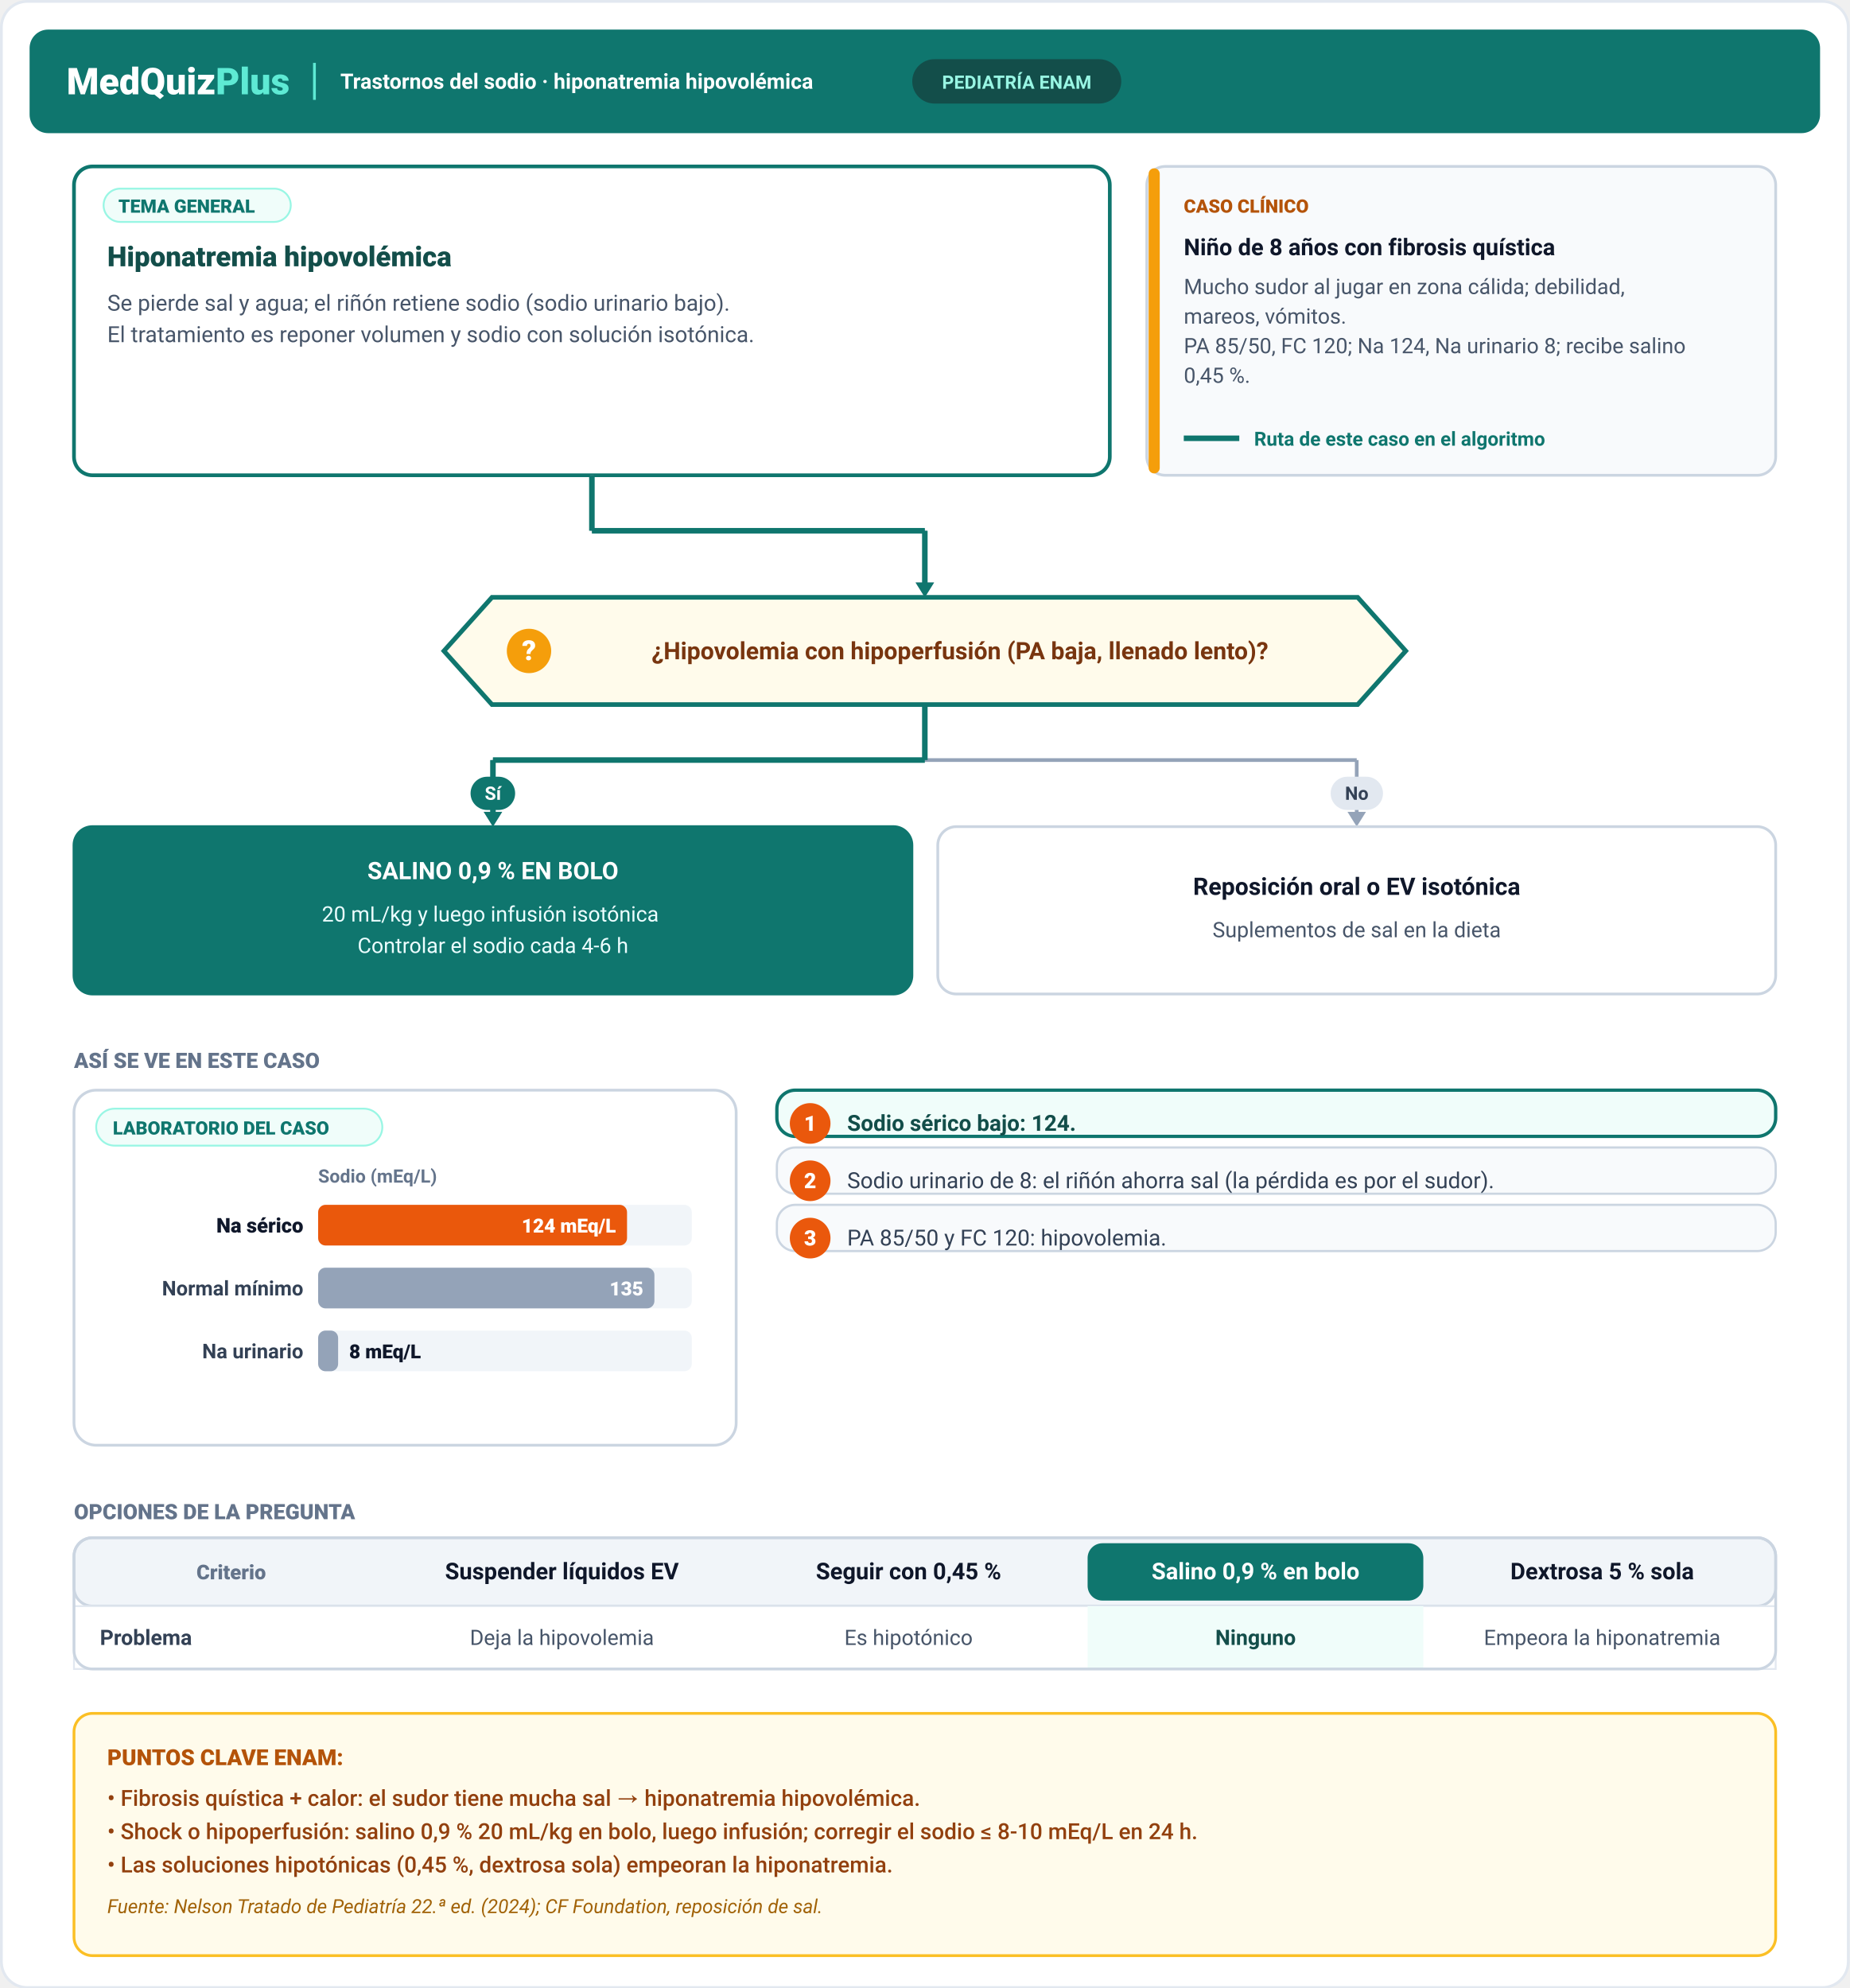
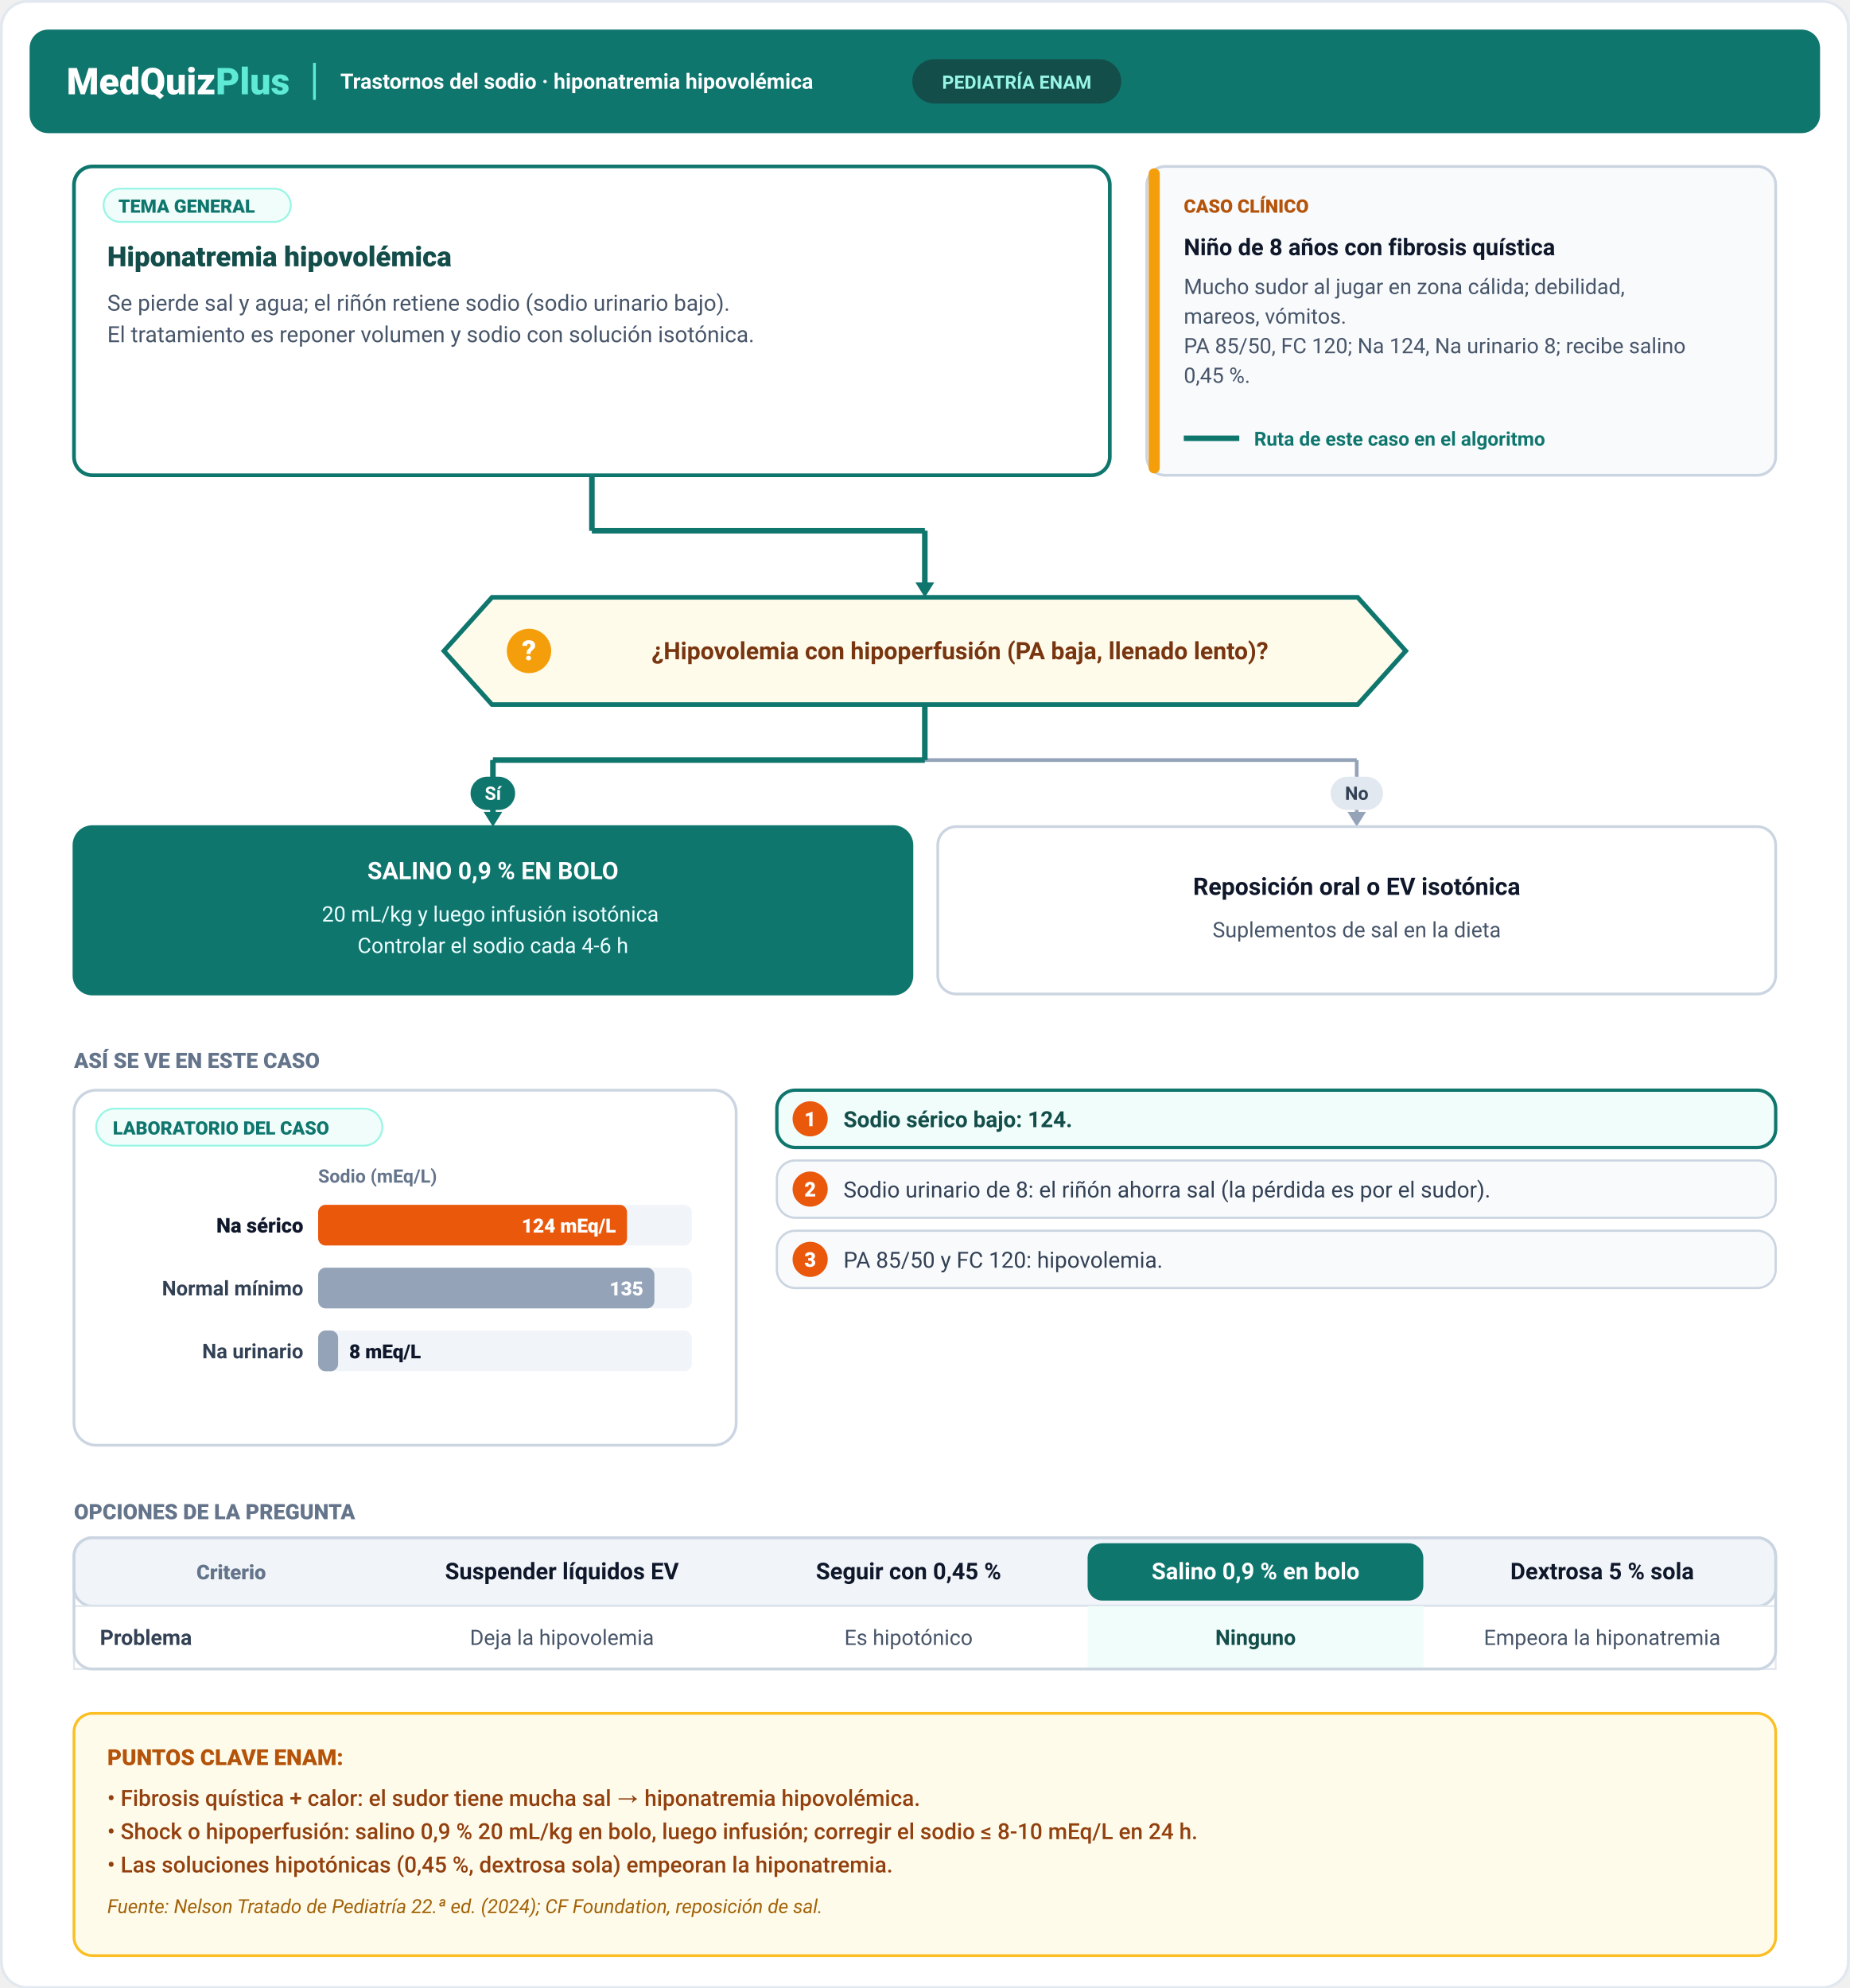
<svg xmlns="http://www.w3.org/2000/svg" width="1000" height="1075" viewBox="0 0 1000 1075" font-family="Segoe UI, Roboto, Helvetica, Arial, sans-serif" role="img" aria-label="Fibrosis quística que pierde sal por el sudor: salino 0,9 % en bolo">
  <rect x="0.75" y="0.75" width="998.5" height="1074.0" rx="14" fill="#ffffff" stroke="#e2e8f0" stroke-width="1.5" />
  <rect x="16.0" y="16.0" width="968.0" height="56.0" rx="10" fill="#0f766e" stroke="none" stroke-width="1.5" />
  <text x="36" y="51.0" font-size="20" font-weight="800" fill="#ffffff">MedQuiz<tspan fill="#5eead4">Plus</tspan>
  </text>
  <line x1="170.0" y1="34.0" x2="170.0" y2="54.0" stroke="#5eead4" stroke-width="1.5" />
  <text x="184.0" y="48.0" font-size="11.5" font-weight="700" font-style="normal" fill="#ffffff" text-anchor="start" data-max="542">
    <tspan x="184.0" dy="0">Trastornos del sodio · hiponatremia hipovolémica</tspan>
  </text>
  <rect x="493.2" y="32.0" width="113.0" height="24.0" rx="12" fill="#134e4a" stroke="none" stroke-width="1.5" />
  <text x="549.7" y="48.0" font-size="10" font-weight="700" font-style="normal" fill="#99f6e4" text-anchor="middle" data-max="97">
    <tspan x="549.7" dy="0">PEDIATRÍA ENAM</tspan>
  </text>
  <rect x="40.0" y="90.0" width="560.0" height="167.0" rx="10" fill="#ffffff" stroke="#0f766e" stroke-width="2" />
  <rect x="56.0" y="102.0" width="101.2" height="18.0" rx="9" fill="#f0fdfa" stroke="#99f6e4" stroke-width="1" />
  <text x="64.0" y="115.0" font-size="10" font-weight="800" font-style="normal" fill="#0f766e" text-anchor="start" data-max="0">
    <tspan x="64.0" dy="0">TEMA GENERAL</tspan>
  </text>
  <text x="58.0" y="144.0" font-size="15" font-weight="800" font-style="normal" fill="#134e4a" text-anchor="start" data-max="524">
    <tspan x="58.0" dy="0">Hiponatremia hipovolémica</tspan>
  </text>
  <text x="58.0" y="168.0" font-size="12" font-weight="400" font-style="normal" fill="#475569" text-anchor="start" data-max="524">
    <tspan x="58.0" dy="0">Se pierde sal y agua; el riñón retiene sodio (sodio urinario bajo).</tspan>
    <tspan x="58.0" dy="17">El tratamiento es reponer volumen y sodio con solución isotónica.</tspan>
  </text>
  <rect x="620.0" y="90.0" width="340.0" height="167.0" rx="10" fill="#f8fafc" stroke="#cbd5e1" stroke-width="1.5" />
  <rect x="621.0" y="91.0" width="6.0" height="165.0" rx="3" fill="#f59e0b" stroke="none" stroke-width="1.5" />
  <text x="640.0" y="115.0" font-size="10" font-weight="800" font-style="normal" fill="#b45309" text-anchor="start" data-max="0">
    <tspan x="640.0" dy="0">CASO CLÍNICO</tspan>
  </text>
  <text x="640.0" y="138.0" font-size="12.5" font-weight="700" font-style="normal" fill="#0f172a" text-anchor="start" data-max="304">
    <tspan x="640.0" dy="0">Niño de 8 años con fibrosis quística</tspan>
  </text>
  <text x="640.0" y="159.0" font-size="11.5" font-weight="400" font-style="normal" fill="#475569" text-anchor="start" data-max="304">
    <tspan x="640.0" dy="0">Mucho sudor al jugar en zona cálida; debilidad,</tspan>
    <tspan x="640.0" dy="16">mareos, vómitos.</tspan>
    <tspan x="640.0" dy="16">PA 85/50, FC 120; Na 124, Na urinario 8; recibe salino</tspan>
    <tspan x="640.0" dy="16">0,45 %.</tspan>
  </text>
  <line x1="640.0" y1="237.0" x2="670.0" y2="237.0" stroke="#0f766e" stroke-width="3" />
  <text x="678.0" y="241.0" font-size="10.5" font-weight="700" font-style="normal" fill="#0f766e" text-anchor="start" data-max="260">
    <tspan x="678.0" dy="0">Ruta de este caso en el algoritmo</tspan>
  </text>
  <line x1="320.0" y1="257.0" x2="320.0" y2="287.0" stroke="#94a3b8" stroke-width="2" />
  <line x1="320.0" y1="287.0" x2="500.0" y2="287.0" stroke="#94a3b8" stroke-width="2" />
  <line x1="500.0" y1="287.0" x2="500.0" y2="316.0" stroke="#94a3b8" stroke-width="2" />
  <polygon points="495.0,315.0 505.0,315.0 500.0,323.0" fill="#94a3b8" />
  <line x1="500.0" y1="381.0" x2="500.0" y2="411.0" stroke="#94a3b8" stroke-width="2" />
  <line x1="266.5" y1="411.0" x2="733.5" y2="411.0" stroke="#94a3b8" stroke-width="2" />
  <line x1="266.5" y1="411.0" x2="266.5" y2="440.0" stroke="#94a3b8" stroke-width="2" />
  <polygon points="261.5,439.0 271.5,439.0 266.5,447.0" fill="#94a3b8" />
  <line x1="733.5" y1="411.0" x2="733.5" y2="440.0" stroke="#94a3b8" stroke-width="2" />
  <polygon points="728.5,439.0 738.5,439.0 733.5,447.0" fill="#94a3b8" />
  <line x1="320.0" y1="257.0" x2="320.0" y2="287.0" stroke="#0f766e" stroke-width="3" />
  <line x1="320.0" y1="287.0" x2="500.0" y2="287.0" stroke="#0f766e" stroke-width="3" />
  <line x1="500.0" y1="287.0" x2="500.0" y2="316.0" stroke="#0f766e" stroke-width="3" />
  <polygon points="495.0,315.0 505.0,315.0 500.0,323.0" fill="#0f766e" />
  <line x1="500.0" y1="381.0" x2="500.0" y2="411.0" stroke="#0f766e" stroke-width="3" />
  <line x1="266.5" y1="411.0" x2="500.0" y2="411.0" stroke="#0f766e" stroke-width="3" />
  <line x1="266.5" y1="411.0" x2="266.5" y2="440.0" stroke="#0f766e" stroke-width="3" />
  <polygon points="261.5,439.0 271.5,439.0 266.5,447.0" fill="#0f766e" />
  <rect x="254.4" y="420.0" width="24.1" height="18.0" rx="9" fill="#0f766e" stroke="none" stroke-width="1.5" />
  <text x="266.5" y="432.5" font-size="10" font-weight="700" font-style="normal" fill="#ffffff" text-anchor="middle" data-max="0">
    <tspan x="266.5" dy="0">Sí</tspan>
  </text>
  <rect x="719.4" y="420.0" width="28.3" height="18.0" rx="9" fill="#e2e8f0" stroke="none" stroke-width="1.5" />
  <text x="733.5" y="432.5" font-size="10" font-weight="700" font-style="normal" fill="#334155" text-anchor="middle" data-max="0">
    <tspan x="733.5" dy="0">No</tspan>
  </text>
  <polygon points="240.0,352.0 266.0,323.0 734.0,323.0 760.0,352.0 734.0,381.0 266.0,381.0" fill="#fffbeb" stroke="#0f766e" stroke-width="2.5" />
  <circle cx="286.0" cy="352.0" r="12" fill="#f59e0b" stroke="none" stroke-width="0" />
  <text x="286.0" y="357.0" font-size="15" font-weight="800" font-style="normal" fill="#ffffff" text-anchor="middle" data-max="0">
    <tspan x="286.0" dy="0">?</tspan>
  </text>
  <text x="519.0" y="356.5" font-size="13" font-weight="700" font-style="normal" fill="#78350f" text-anchor="middle" data-max="410">
    <tspan x="519.0" dy="0">¿Hipovolemia con hipoperfusión (PA baja, llenado lento)?</tspan>
  </text>
  <rect x="40.0" y="447.0" width="453.0" height="90.5" rx="10" fill="#0f766e" stroke="#0f766e" stroke-width="1.5" />
  <text x="266.5" y="475.4" font-size="13" font-weight="700" font-style="normal" fill="#ffffff" text-anchor="middle" data-max="425">
    <tspan x="266.5" dy="0">SALINO 0,9 % EN BOLO</tspan>
  </text>
  <text x="266.5" y="498.3" font-size="11.5" font-weight="400" font-style="normal" fill="#ecfeff" text-anchor="middle" data-max="425">
    <tspan x="266.5" dy="0">20 mL/kg y luego infusión isotónica</tspan>
    <tspan x="266.5" dy="17">Controlar el sodio cada 4-6 h</tspan>
  </text>
  <rect x="507.0" y="447.0" width="453.0" height="90.5" rx="10" fill="#ffffff" stroke="#cbd5e1" stroke-width="1.5" />
  <text x="733.5" y="483.9" font-size="13" font-weight="700" font-style="normal" fill="#0f172a" text-anchor="middle" data-max="425">
    <tspan x="733.5" dy="0">Reposición oral o EV isotónica</tspan>
  </text>
  <text x="733.5" y="506.8" font-size="11.5" font-weight="400" font-style="normal" fill="#475569" text-anchor="middle" data-max="425">
    <tspan x="733.5" dy="0">Suplementos de sal en la dieta</tspan>
  </text>
  <text x="40.0" y="577.5" font-size="11.5" font-weight="800" font-style="normal" fill="#64748b" text-anchor="start" data-max="900">
    <tspan x="40.0" dy="0">ASÍ SE VE EN ESTE CASO</tspan>
  </text>
  <rect x="40.0" y="589.5" width="358.0" height="192.0" rx="12" fill="#ffffff" stroke="#cbd5e1" stroke-width="1.5" />
  <rect x="52.0" y="599.5" width="154.7" height="20.0" rx="10" fill="#f0fdfa" stroke="#99f6e4" stroke-width="1" />
  <text x="61.0" y="613.5" font-size="10" font-weight="800" font-style="normal" fill="#0f766e" text-anchor="start" data-max="316">
    <tspan x="61.0" dy="0">LABORATORIO DEL CASO</tspan>
  </text>
-   <g transform="translate(54.0,627.5) scale(1.0)">
-     <text x="118" y="12" font-size="10" font-weight="700" fill="#64748b" text-anchor="start" data-max="0">Sodio (mEq/L)</text>
-     <text x="110" y="39" font-size="11" font-weight="800" fill="#0f172a" text-anchor="end" data-max="0">Na sérico</text>
-     <rect x="118" y="24" width="202" height="22" rx="4" fill="#f1f5f9" />
-     <rect x="118" y="24" width="167.0" height="22" rx="4" fill="#ea580c" />
-     <text x="278.987" y="39" font-size="10.5" font-weight="800" fill="#ffffff" text-anchor="end" data-max="0">124 mEq/L</text>
-     <text x="110" y="73" font-size="11" font-weight="600" fill="#334155" text-anchor="end" data-max="0">Normal mínimo</text>
-     <rect x="118" y="58" width="202" height="22" rx="4" fill="#f1f5f9" />
-     <rect x="118" y="58" width="181.8" height="22" rx="4" fill="#94a3b8" />
-     <text x="293.8" y="73" font-size="10.5" font-weight="800" fill="#ffffff" text-anchor="end" data-max="0">135</text>
-     <text x="110" y="107" font-size="11" font-weight="600" fill="#334155" text-anchor="end" data-max="0">Na urinario</text>
-     <rect x="118" y="92" width="202" height="22" rx="4" fill="#f1f5f9" />
-     <rect x="118" y="92" width="10.8" height="22" rx="4" fill="#94a3b8" />
-     <text x="134.773" y="107" font-size="10.5" font-weight="800" fill="#0f172a" text-anchor="start" data-max="0">8 mEq/L</text>
+   <g data-box="54.0 627.5 330.0 130.0">
+     <g transform="translate(54.0,627.5) scale(1.0)">
+       <text x="118" y="12" font-size="10" font-weight="700" fill="#64748b" text-anchor="start" data-max="0">Sodio (mEq/L)</text>
+       <text x="110" y="39" font-size="11" font-weight="800" fill="#0f172a" text-anchor="end" data-max="0">Na sérico</text>
+       <rect x="118" y="24" width="202" height="22" rx="4" fill="#f1f5f9" />
+       <rect x="118" y="24" width="167.0" height="22" rx="4" fill="#ea580c" />
+       <text x="278.987" y="39" font-size="10.5" font-weight="800" fill="#ffffff" text-anchor="end" data-max="0">124 mEq/L</text>
+       <text x="110" y="73" font-size="11" font-weight="600" fill="#334155" text-anchor="end" data-max="0">Normal mínimo</text>
+       <rect x="118" y="58" width="202" height="22" rx="4" fill="#f1f5f9" />
+       <rect x="118" y="58" width="181.8" height="22" rx="4" fill="#94a3b8" />
+       <text x="293.8" y="73" font-size="10.5" font-weight="800" fill="#ffffff" text-anchor="end" data-max="0">135</text>
+       <text x="110" y="107" font-size="11" font-weight="600" fill="#334155" text-anchor="end" data-max="0">Na urinario</text>
+       <rect x="118" y="92" width="202" height="22" rx="4" fill="#f1f5f9" />
+       <rect x="118" y="92" width="10.8" height="22" rx="4" fill="#94a3b8" />
+       <text x="134.773" y="107" font-size="10.5" font-weight="800" fill="#0f172a" text-anchor="start" data-max="0">8 mEq/L</text>
+     </g>
  </g>
-   <rect x="420.0" y="589.5" width="540.0" height="25.0" rx="10" fill="#f0fdfa" stroke="#0f766e" stroke-width="1.8" />
-   <circle cx="438.0" cy="607.5" r="11" fill="#ea580c" stroke="none" stroke-width="0" />
-   <text x="438.0" y="611.5" font-size="11.5" font-weight="800" font-style="normal" fill="#ffffff" text-anchor="middle" data-max="0">
+   <rect x="420.0" y="589.5" width="540.0" height="31.0" rx="10" fill="#f0fdfa" stroke="#0f766e" stroke-width="1.8" />
+   <circle cx="438.0" cy="605.0" r="9.5" fill="#ea580c" stroke="none" stroke-width="0" />
+   <text x="438.0" y="609.0" font-size="11" font-weight="800" font-style="normal" fill="#ffffff" text-anchor="middle" data-max="0">
    <tspan x="438.0" dy="0">1</tspan>
  </text>
-   <text x="458.0" y="611.5" font-size="12" font-weight="600" font-style="normal" fill="#134e4a" text-anchor="start" data-max="496">
-     <tspan x="458.0" dy="0">Sodio sérico bajo: 124.</tspan>
+   <text x="456.0" y="609.5" font-size="12" font-weight="600" font-style="normal" fill="#134e4a" text-anchor="start" data-max="496">
+     <tspan x="456.0" dy="0">Sodio sérico bajo: 124.</tspan>
  </text>
-   <rect x="420.0" y="620.5" width="540.0" height="25.0" rx="10" fill="#f8fafc" stroke="#cbd5e1" stroke-width="1.2" />
-   <circle cx="438.0" cy="638.5" r="11" fill="#ea580c" stroke="none" stroke-width="0" />
-   <text x="438.0" y="642.5" font-size="11.5" font-weight="800" font-style="normal" fill="#ffffff" text-anchor="middle" data-max="0">
+   <rect x="420.0" y="627.5" width="540.0" height="31.0" rx="10" fill="#f8fafc" stroke="#cbd5e1" stroke-width="1.2" />
+   <circle cx="438.0" cy="643.0" r="9.5" fill="#ea580c" stroke="none" stroke-width="0" />
+   <text x="438.0" y="647.0" font-size="11" font-weight="800" font-style="normal" fill="#ffffff" text-anchor="middle" data-max="0">
    <tspan x="438.0" dy="0">2</tspan>
  </text>
-   <text x="458.0" y="642.5" font-size="12" font-weight="400" font-style="normal" fill="#334155" text-anchor="start" data-max="496">
-     <tspan x="458.0" dy="0">Sodio urinario de 8: el riñón ahorra sal (la pérdida es por el sudor).</tspan>
+   <text x="456.0" y="647.5" font-size="12" font-weight="400" font-style="normal" fill="#334155" text-anchor="start" data-max="496">
+     <tspan x="456.0" dy="0">Sodio urinario de 8: el riñón ahorra sal (la pérdida es por el sudor).</tspan>
  </text>
-   <rect x="420.0" y="651.5" width="540.0" height="25.0" rx="10" fill="#f8fafc" stroke="#cbd5e1" stroke-width="1.2" />
-   <circle cx="438.0" cy="669.5" r="11" fill="#ea580c" stroke="none" stroke-width="0" />
-   <text x="438.0" y="673.5" font-size="11.5" font-weight="800" font-style="normal" fill="#ffffff" text-anchor="middle" data-max="0">
+   <rect x="420.0" y="665.5" width="540.0" height="31.0" rx="10" fill="#f8fafc" stroke="#cbd5e1" stroke-width="1.2" />
+   <circle cx="438.0" cy="681.0" r="9.5" fill="#ea580c" stroke="none" stroke-width="0" />
+   <text x="438.0" y="685.0" font-size="11" font-weight="800" font-style="normal" fill="#ffffff" text-anchor="middle" data-max="0">
    <tspan x="438.0" dy="0">3</tspan>
  </text>
-   <text x="458.0" y="673.5" font-size="12" font-weight="400" font-style="normal" fill="#334155" text-anchor="start" data-max="496">
-     <tspan x="458.0" dy="0">PA 85/50 y FC 120: hipovolemia.</tspan>
+   <text x="456.0" y="685.5" font-size="12" font-weight="400" font-style="normal" fill="#334155" text-anchor="start" data-max="496">
+     <tspan x="456.0" dy="0">PA 85/50 y FC 120: hipovolemia.</tspan>
  </text>
  <text x="40.0" y="821.5" font-size="11.5" font-weight="800" font-style="normal" fill="#64748b" text-anchor="start" data-max="900">
    <tspan x="40.0" dy="0">OPCIONES DE LA PREGUNTA</tspan>
  </text>
  <rect x="40.0" y="831.5" width="920.0" height="37.0" rx="10" fill="#f1f5f9" stroke="#cbd5e1" stroke-width="1.5" />
  <text x="125.0" y="854.0" font-size="11" font-weight="800" font-style="normal" fill="#64748b" text-anchor="middle" data-max="154">
    <tspan x="125.0" dy="0">Criterio</tspan>
  </text>
  <text x="303.8" y="854.0" font-size="12.5" font-weight="700" font-style="normal" fill="#0f172a" text-anchor="middle" data-max="168">
    <tspan x="303.8" dy="0">Suspender líquidos EV</tspan>
  </text>
  <text x="491.2" y="854.0" font-size="12.5" font-weight="700" font-style="normal" fill="#0f172a" text-anchor="middle" data-max="168">
    <tspan x="491.2" dy="0">Seguir con 0,45 %</tspan>
  </text>
  <rect x="588.0" y="834.5" width="181.5" height="31.0" rx="8" fill="#0f766e" stroke="none" stroke-width="1.5" />
  <text x="678.8" y="854.0" font-size="12.5" font-weight="700" font-style="normal" fill="#ffffff" text-anchor="middle" data-max="168">
    <tspan x="678.8" dy="0">Salino 0,9 % en bolo</tspan>
  </text>
  <text x="866.2" y="854.0" font-size="12.5" font-weight="700" font-style="normal" fill="#0f172a" text-anchor="middle" data-max="168">
    <tspan x="866.2" dy="0">Dextrosa 5 % sola</tspan>
  </text>
  <rect x="40.0" y="868.5" width="920.0" height="34.0" rx="0" fill="#ffffff" stroke="#e2e8f0" stroke-width="1" />
  <rect x="588.0" y="868.5" width="181.5" height="34.0" rx="0" fill="#f0fdfa" stroke="none" stroke-width="1.5" />
  <text x="54.0" y="889.5" font-size="11.5" font-weight="700" font-style="normal" fill="#334155" text-anchor="start" data-max="146">
    <tspan x="54.0" dy="0">Problema</tspan>
  </text>
  <text x="303.8" y="889.5" font-size="11.5" font-weight="400" font-style="normal" fill="#475569" text-anchor="middle" data-max="166">
    <tspan x="303.8" dy="0">Deja la hipovolemia</tspan>
  </text>
  <text x="491.2" y="889.5" font-size="11.5" font-weight="400" font-style="normal" fill="#475569" text-anchor="middle" data-max="166">
    <tspan x="491.2" dy="0">Es hipotónico</tspan>
  </text>
  <text x="678.8" y="889.5" font-size="11.5" font-weight="600" font-style="normal" fill="#134e4a" text-anchor="middle" data-max="166">
    <tspan x="678.8" dy="0">Ninguno</tspan>
  </text>
  <text x="866.2" y="889.5" font-size="11.5" font-weight="400" font-style="normal" fill="#475569" text-anchor="middle" data-max="166">
    <tspan x="866.2" dy="0">Empeora la hiponatremia</tspan>
  </text>
  <rect x="40.0" y="831.5" width="920.0" height="71.0" rx="10" fill="none" stroke="#cbd5e1" stroke-width="1.5" />
  <rect x="40.0" y="926.5" width="920.0" height="131.0" rx="10" fill="#fffbeb" stroke="#fbbf24" stroke-width="1.5" />
  <text x="58.0" y="954.5" font-size="12" font-weight="800" font-style="normal" fill="#b45309" text-anchor="start" data-max="884">
    <tspan x="58.0" dy="0">PUNTOS CLAVE ENAM:</tspan>
  </text>
  <text x="58.0" y="976.5" font-size="12" font-weight="500" font-style="normal" fill="#92400e" text-anchor="start" data-max="884">
    <tspan x="58.0" dy="0">• Fibrosis quística + calor: el sudor tiene mucha sal → hiponatremia hipovolémica.</tspan>
    <tspan x="58.0" dy="18">• Shock o hipoperfusión: salino 0,9 % 20 mL/kg en bolo, luego infusión; corregir el sodio ≤ 8-10 mEq/L en 24 h.</tspan>
    <tspan x="58.0" dy="18">• Las soluciones hipotónicas (0,45 %, dextrosa sola) empeoran la hiponatremia.</tspan>
  </text>
  <text x="58.0" y="1034.5" font-size="10.5" font-weight="400" font-style="italic" fill="#a16207" text-anchor="start" data-max="884">
    <tspan x="58.0" dy="0">Fuente: Nelson Tratado de Pediatría 22.ª ed. (2024); CF Foundation, reposición de sal.</tspan>
  </text>
</svg>
